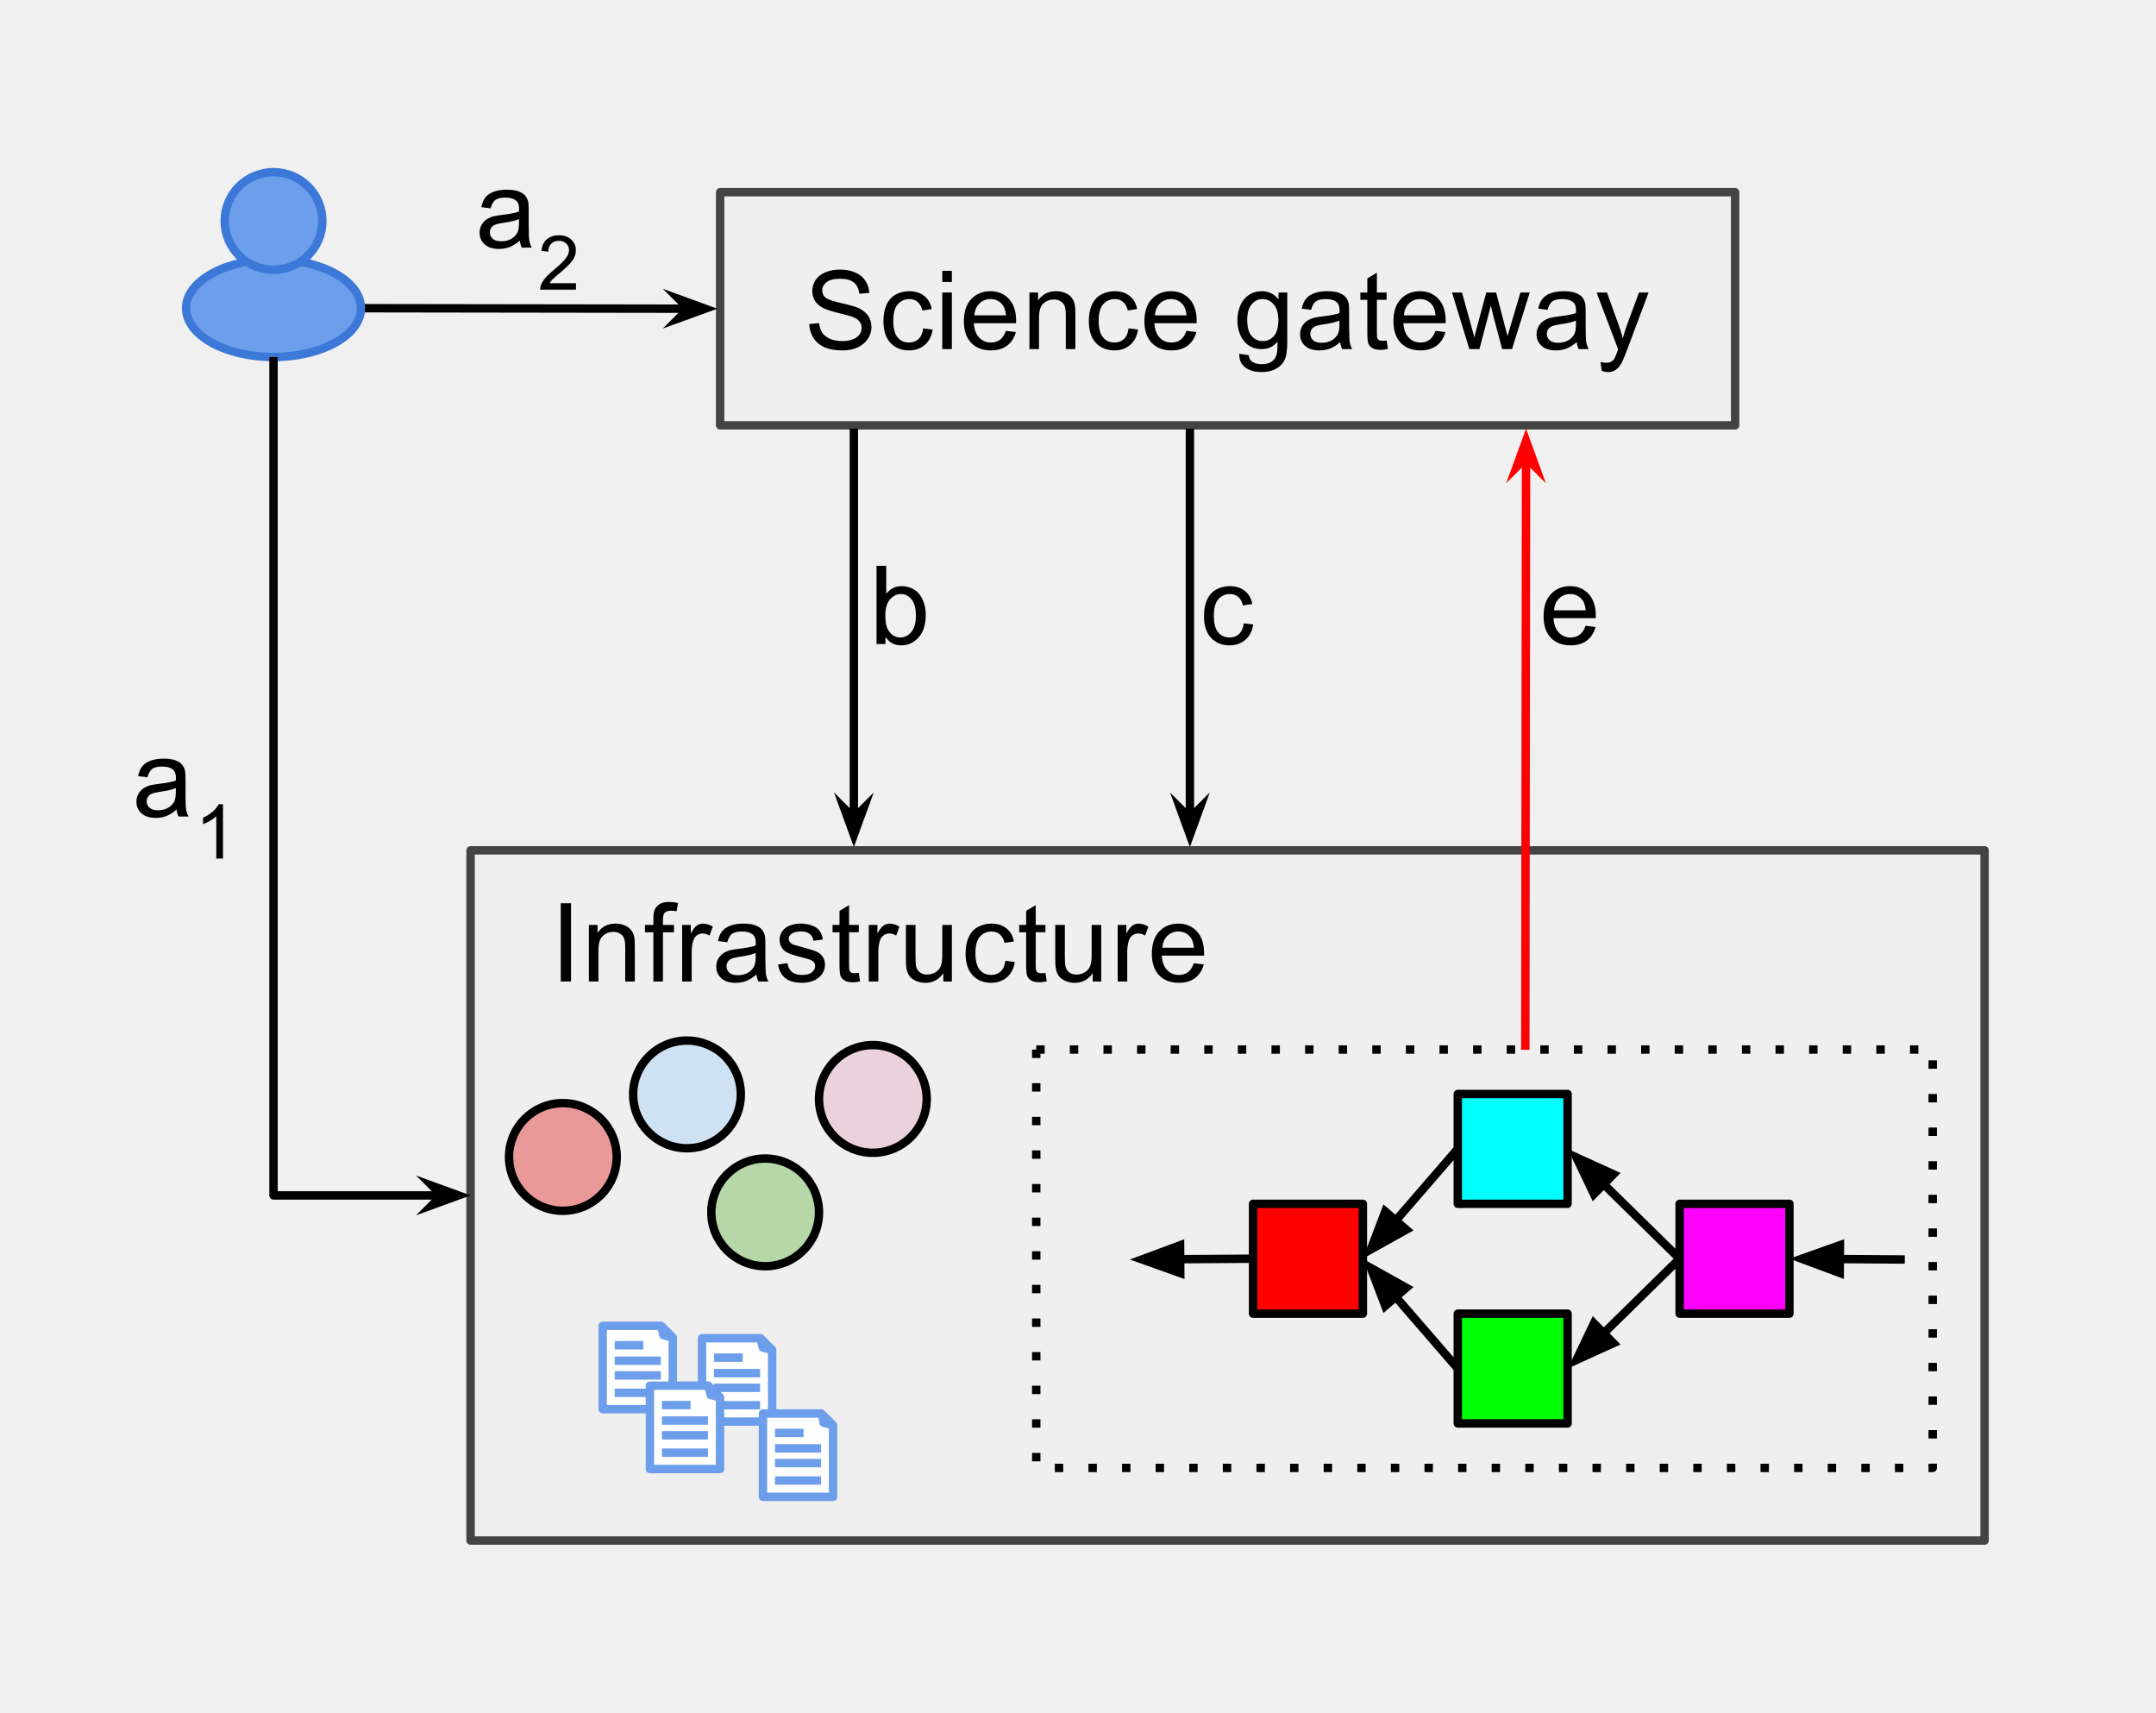
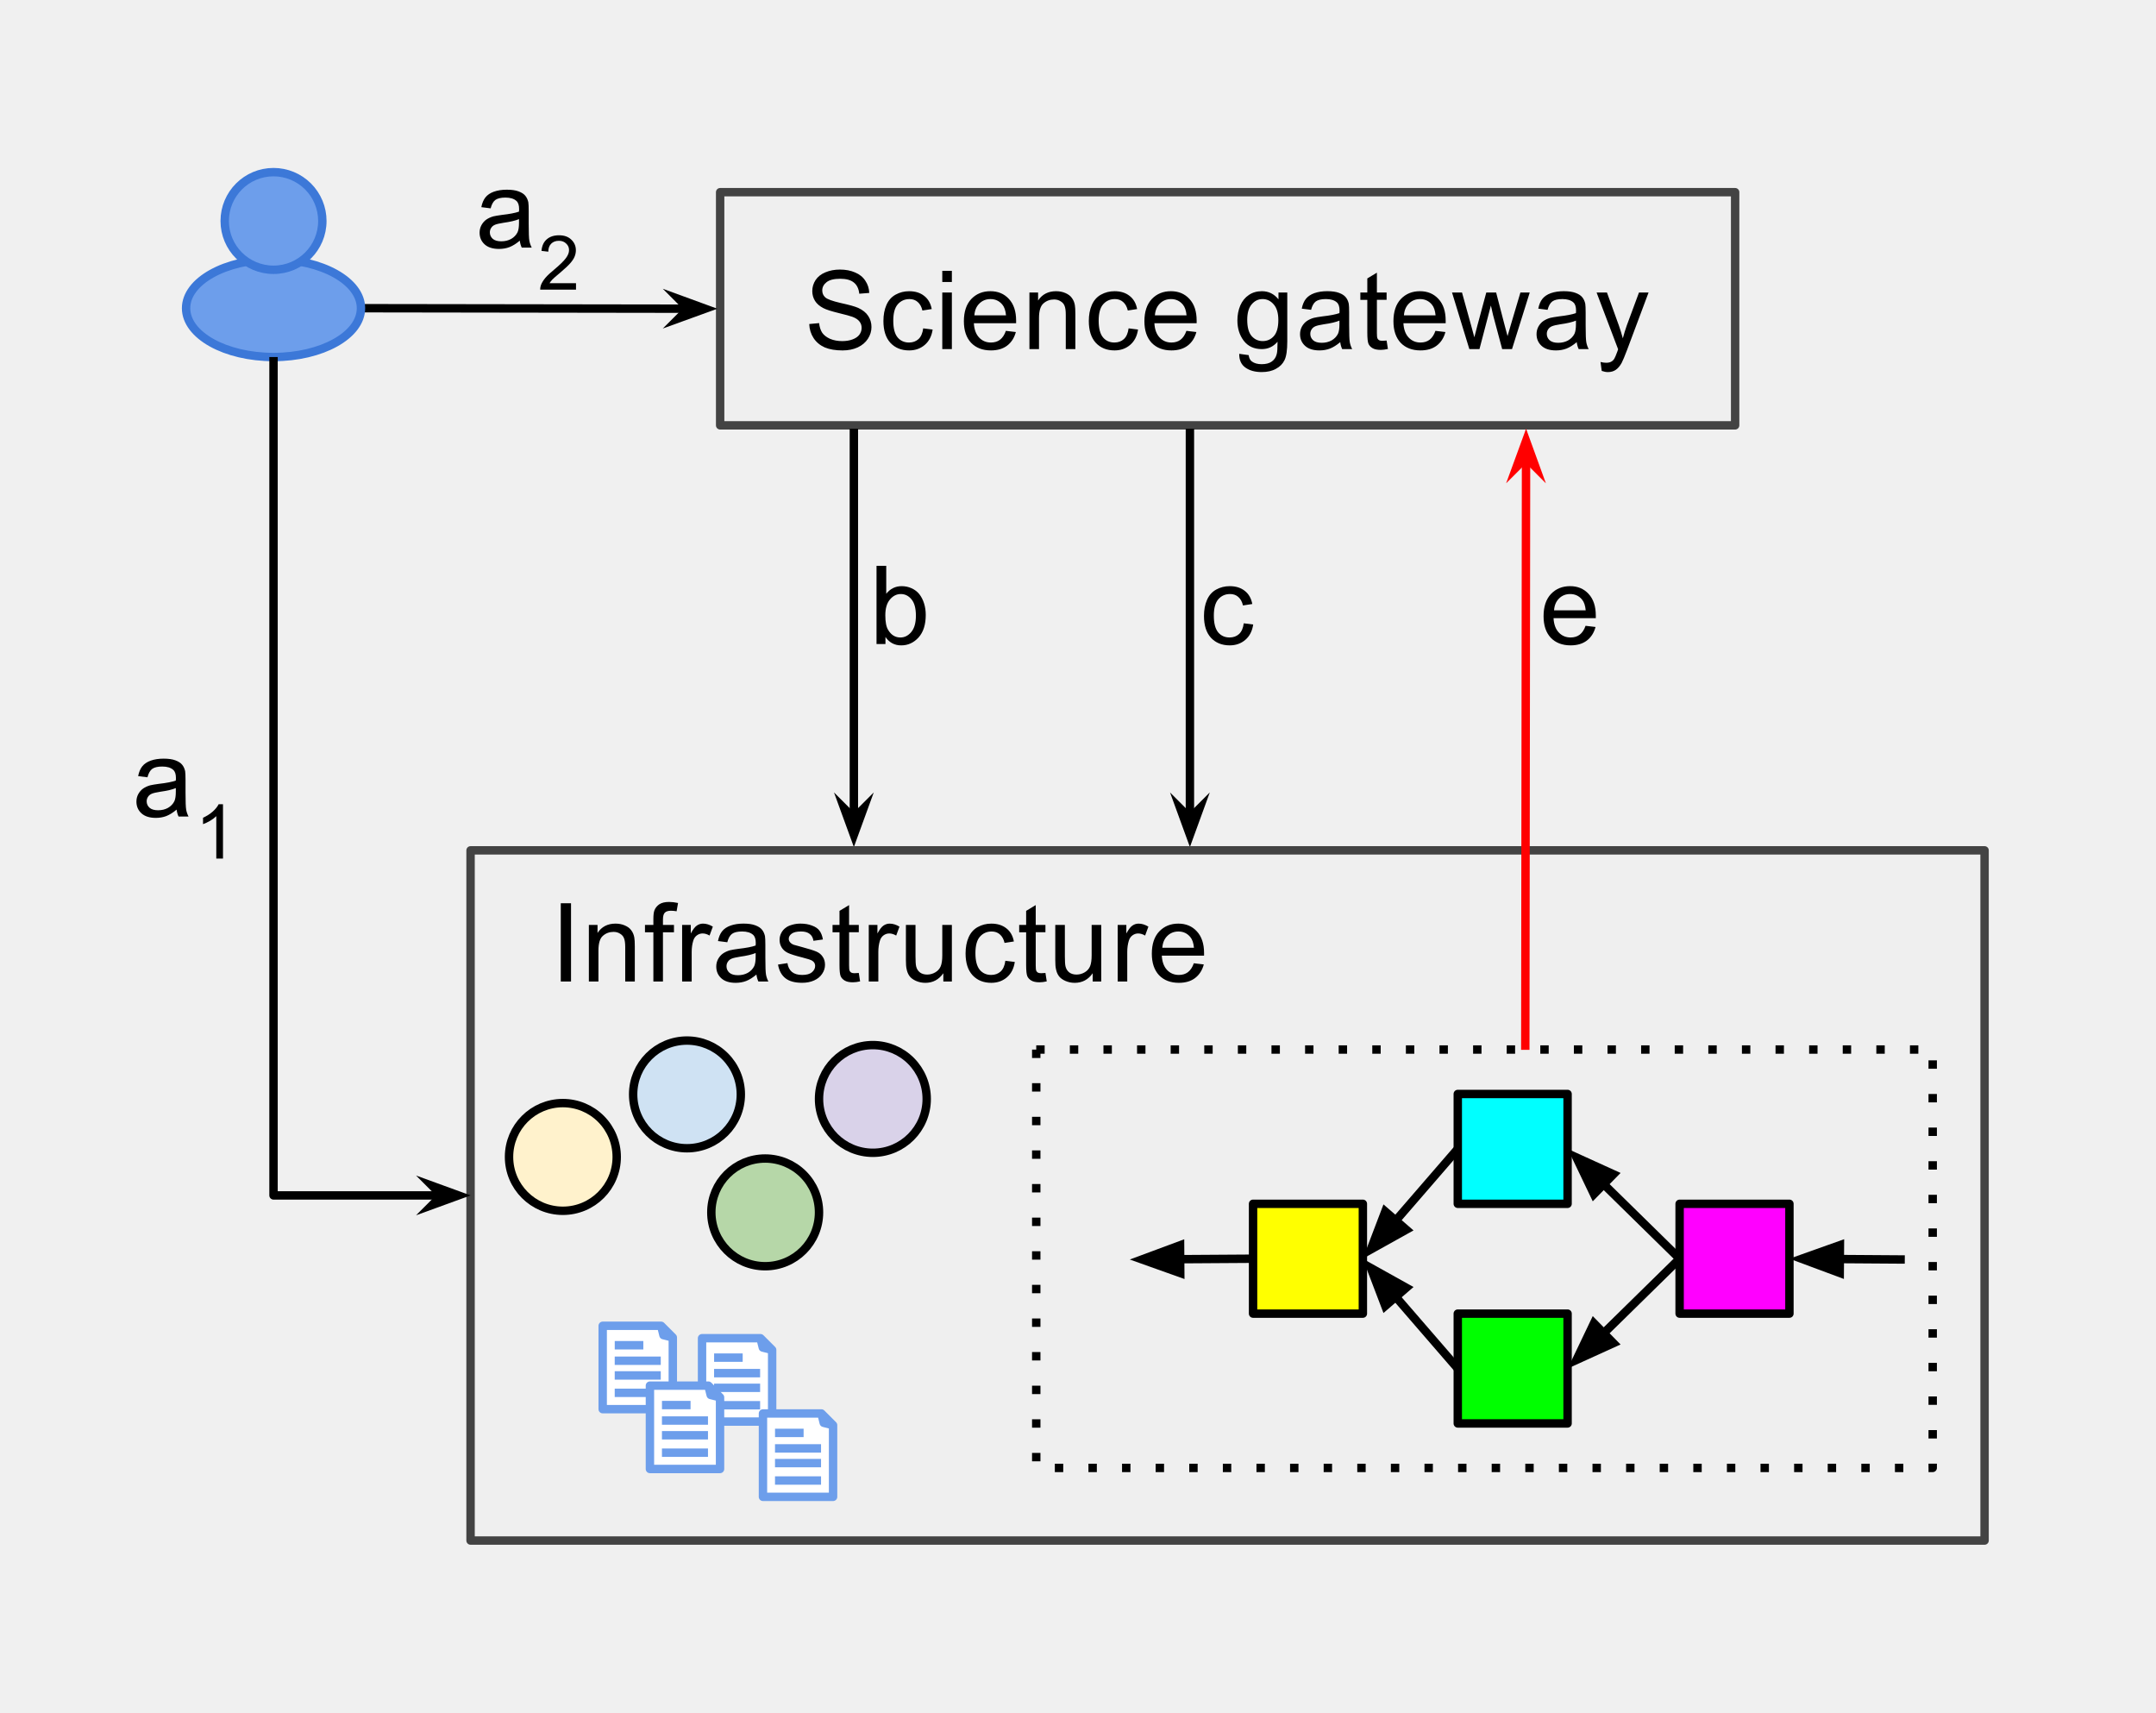
<svg xmlns="http://www.w3.org/2000/svg" version="1.1" viewBox="0.0 0.0 256.638 203.835" fill="none" stroke="none" stroke-linecap="square" stroke-miterlimit="10">
  <clipPath id="p.0">
    <path d="m0 0l256.638 0l0 203.835l-256.638 0l0 -203.835z" clip-rule="nonzero" />
  </clipPath>
  <g clip-path="url(#p.0)">
    <path fill="#000000" fill-opacity="0.0" d="m0 0l256.638 0l0 203.835l-256.638 0z" fill-rule="nonzero" />
    <path fill="#efefef" d="m85.722 22.874l120.819 0l0 27.748l-120.819 0z" fill-rule="nonzero" />
    <path stroke="#434343" stroke-width="1.0" stroke-linejoin="round" stroke-linecap="butt" d="m85.722 22.874l120.819 0l0 27.748l-120.819 0z" fill-rule="nonzero" />
    <path fill="#000000" d="m96.329 38.564l1.172 -0.109q0.078 0.703 0.375 1.156q0.312 0.438 0.938 0.719q0.641 0.266 1.438 0.266q0.703 0 1.234 -0.203q0.547 -0.203 0.812 -0.562q0.266 -0.375 0.266 -0.812q0 -0.438 -0.266 -0.766q-0.25 -0.328 -0.828 -0.547q-0.375 -0.141 -1.656 -0.453q-1.281 -0.312 -1.797 -0.578q-0.672 -0.344 -1.0 -0.859q-0.328 -0.531 -0.328 -1.172q0 -0.703 0.391 -1.312q0.406 -0.609 1.172 -0.922q0.781 -0.328 1.719 -0.328q1.031 0 1.812 0.344q0.797 0.328 1.219 0.984q0.438 0.641 0.469 1.453l-1.188 0.094q-0.094 -0.891 -0.641 -1.328q-0.547 -0.453 -1.625 -0.453q-1.109 0 -1.625 0.406q-0.516 0.406 -0.516 0.984q0 0.5 0.359 0.828q0.359 0.328 1.859 0.672q1.5 0.328 2.062 0.578q0.812 0.375 1.188 0.953q0.391 0.578 0.391 1.328q0 0.734 -0.422 1.391q-0.422 0.656 -1.219 1.031q-0.797 0.359 -1.797 0.359q-1.266 0 -2.125 -0.359q-0.844 -0.375 -1.328 -1.109q-0.484 -0.75 -0.516 -1.672zm13.562 0.516l1.125 0.141q-0.172 1.172 -0.938 1.828q-0.766 0.656 -1.859 0.656q-1.391 0 -2.234 -0.906q-0.828 -0.906 -0.828 -2.594q0 -1.094 0.359 -1.906q0.359 -0.828 1.094 -1.234q0.734 -0.406 1.609 -0.406q1.094 0 1.797 0.562q0.703 0.547 0.891 1.562l-1.109 0.172q-0.156 -0.672 -0.562 -1.016q-0.391 -0.344 -0.969 -0.344q-0.859 0 -1.406 0.625q-0.531 0.609 -0.531 1.953q0 1.359 0.516 1.984q0.516 0.609 1.359 0.609q0.672 0 1.125 -0.406q0.453 -0.422 0.562 -1.281zm2.273 -5.516l0 -1.328l1.141 0l0 1.328l-1.141 0zm0 7.984l0 -6.734l1.141 0l0 6.734l-1.141 0zm7.57 -2.172l1.188 0.141q-0.281 1.047 -1.047 1.625q-0.75 0.562 -1.922 0.562q-1.484 0 -2.359 -0.906q-0.859 -0.922 -0.859 -2.562q0 -1.703 0.875 -2.641q0.891 -0.938 2.281 -0.938q1.359 0 2.203 0.922q0.859 0.922 0.859 2.578q0 0.109 0 0.312l-5.031 0q0.062 1.109 0.625 1.703q0.562 0.594 1.406 0.594q0.641 0 1.078 -0.328q0.453 -0.344 0.703 -1.062zm-3.75 -1.844l3.766 0q-0.078 -0.859 -0.438 -1.281q-0.547 -0.656 -1.406 -0.656q-0.797 0 -1.328 0.531q-0.531 0.516 -0.594 1.406zm6.553 4.016l0 -6.734l1.031 0l0 0.953q0.734 -1.109 2.141 -1.109q0.609 0 1.109 0.219q0.516 0.219 0.766 0.578q0.266 0.344 0.359 0.844q0.062 0.312 0.062 1.109l0 4.141l-1.141 0l0 -4.094q0 -0.703 -0.141 -1.047q-0.125 -0.344 -0.469 -0.547q-0.328 -0.219 -0.781 -0.219q-0.734 0 -1.266 0.469q-0.531 0.453 -0.531 1.75l0 3.688l-1.141 0zm11.803 -2.469l1.125 0.141q-0.172 1.172 -0.938 1.828q-0.766 0.656 -1.859 0.656q-1.391 0 -2.234 -0.906q-0.828 -0.906 -0.828 -2.594q0 -1.094 0.359 -1.906q0.359 -0.828 1.094 -1.234q0.734 -0.406 1.609 -0.406q1.094 0 1.797 0.562q0.703 0.547 0.891 1.562l-1.109 0.172q-0.156 -0.672 -0.562 -1.016q-0.391 -0.344 -0.969 -0.344q-0.859 0 -1.406 0.625q-0.531 0.609 -0.531 1.953q0 1.359 0.516 1.984q0.516 0.609 1.359 0.609q0.672 0 1.125 -0.406q0.453 -0.422 0.562 -1.281zm6.883 0.297l1.188 0.141q-0.281 1.047 -1.047 1.625q-0.75 0.562 -1.922 0.562q-1.484 0 -2.359 -0.906q-0.859 -0.922 -0.859 -2.562q0 -1.703 0.875 -2.641q0.891 -0.938 2.281 -0.938q1.359 0 2.203 0.922q0.859 0.922 0.859 2.578q0 0.109 0 0.312l-5.031 0q0.062 1.109 0.625 1.703q0.562 0.594 1.406 0.594q0.641 0 1.078 -0.328q0.453 -0.344 0.703 -1.062zm-3.75 -1.844l3.766 0q-0.078 -0.859 -0.438 -1.281q-0.547 -0.656 -1.406 -0.656q-0.797 0 -1.328 0.531q-0.531 0.516 -0.594 1.406zm10.037 4.578l1.125 0.156q0.062 0.516 0.375 0.75q0.438 0.328 1.172 0.328q0.781 0 1.219 -0.328q0.438 -0.312 0.578 -0.891q0.094 -0.344 0.094 -1.453q-0.75 0.875 -1.875 0.875q-1.391 0 -2.156 -1.0q-0.75 -1.0 -0.75 -2.406q0 -0.969 0.344 -1.781q0.359 -0.812 1.016 -1.25q0.656 -0.453 1.562 -0.453q1.188 0 1.969 0.969l0 -0.812l1.047 0l0 5.812q0 1.578 -0.328 2.234q-0.312 0.656 -1.016 1.031q-0.688 0.391 -1.703 0.391q-1.203 0 -1.953 -0.547q-0.734 -0.531 -0.719 -1.625zm0.953 -4.047q0 1.312 0.516 1.922q0.531 0.609 1.328 0.609q0.797 0 1.328 -0.594q0.531 -0.609 0.531 -1.906q0 -1.234 -0.547 -1.859q-0.547 -0.641 -1.328 -0.641q-0.766 0 -1.297 0.625q-0.531 0.625 -0.531 1.844zm11.069 2.656q-0.625 0.531 -1.219 0.766q-0.578 0.219 -1.25 0.219q-1.125 0 -1.719 -0.547q-0.594 -0.547 -0.594 -1.391q0 -0.484 0.219 -0.891q0.234 -0.422 0.594 -0.672q0.375 -0.25 0.828 -0.375q0.328 -0.078 1.016 -0.172q1.375 -0.156 2.031 -0.391q0.016 -0.234 0.016 -0.297q0 -0.703 -0.328 -0.984q-0.438 -0.391 -1.297 -0.391q-0.812 0 -1.203 0.281q-0.375 0.281 -0.562 1.0l-1.109 -0.141q0.141 -0.719 0.484 -1.156q0.359 -0.453 1.016 -0.688q0.672 -0.234 1.531 -0.234q0.875 0 1.406 0.203q0.547 0.203 0.797 0.516q0.25 0.297 0.359 0.766q0.047 0.297 0.047 1.062l0 1.516q0 1.594 0.078 2.016q0.078 0.422 0.281 0.812l-1.188 0q-0.172 -0.359 -0.234 -0.828zm-0.094 -2.562q-0.625 0.266 -1.859 0.438q-0.703 0.109 -1.0 0.234q-0.297 0.125 -0.453 0.375q-0.156 0.234 -0.156 0.531q0 0.453 0.344 0.766q0.344 0.297 1.016 0.297q0.656 0 1.172 -0.281q0.516 -0.297 0.766 -0.797q0.172 -0.375 0.172 -1.141l0 -0.422zm5.616 2.375l0.156 1.0q-0.484 0.109 -0.859 0.109q-0.625 0 -0.969 -0.203q-0.344 -0.203 -0.484 -0.516q-0.141 -0.328 -0.141 -1.344l0 -3.891l-0.828 0l0 -0.875l0.828 0l0 -1.672l1.141 -0.688l0 2.359l1.156 0l0 0.875l-1.156 0l0 3.953q0 0.484 0.062 0.625q0.062 0.141 0.188 0.219q0.141 0.078 0.391 0.078q0.203 0 0.516 -0.031zm5.812 -1.156l1.188 0.141q-0.281 1.047 -1.047 1.625q-0.75 0.562 -1.922 0.562q-1.484 0 -2.359 -0.906q-0.859 -0.922 -0.859 -2.562q0 -1.703 0.875 -2.641q0.891 -0.938 2.281 -0.938q1.359 0 2.203 0.922q0.859 0.922 0.859 2.578q0 0.109 0 0.312l-5.031 0q0.062 1.109 0.625 1.703q0.562 0.594 1.406 0.594q0.641 0 1.078 -0.328q0.453 -0.344 0.703 -1.062zm-3.75 -1.844l3.766 0q-0.078 -0.859 -0.438 -1.281q-0.547 -0.656 -1.406 -0.656q-0.797 0 -1.328 0.531q-0.531 0.516 -0.594 1.406zm7.787 4.016l-2.062 -6.734l1.188 0l1.078 3.891l0.391 1.438q0.031 -0.109 0.359 -1.391l1.062 -3.938l1.172 0l1.016 3.906l0.344 1.281l0.375 -1.297l1.156 -3.891l1.109 0l-2.109 6.734l-1.172 0l-1.078 -4.031l-0.266 -1.156l-1.359 5.188l-1.203 0zm12.781 -0.828q-0.625 0.531 -1.219 0.766q-0.578 0.219 -1.25 0.219q-1.125 0 -1.719 -0.547q-0.594 -0.547 -0.594 -1.391q0 -0.484 0.219 -0.891q0.234 -0.422 0.594 -0.672q0.375 -0.25 0.828 -0.375q0.328 -0.078 1.016 -0.172q1.375 -0.156 2.031 -0.391q0.016 -0.234 0.016 -0.297q0 -0.703 -0.328 -0.984q-0.438 -0.391 -1.297 -0.391q-0.812 0 -1.203 0.281q-0.375 0.281 -0.562 1.0l-1.109 -0.141q0.141 -0.719 0.484 -1.156q0.359 -0.453 1.016 -0.688q0.672 -0.234 1.531 -0.234q0.875 0 1.406 0.203q0.547 0.203 0.797 0.516q0.25 0.297 0.359 0.766q0.047 0.297 0.047 1.062l0 1.516q0 1.594 0.078 2.016q0.078 0.422 0.281 0.812l-1.188 0q-0.172 -0.359 -0.234 -0.828zm-0.094 -2.562q-0.625 0.266 -1.859 0.438q-0.703 0.109 -1.0 0.234q-0.297 0.125 -0.453 0.375q-0.156 0.234 -0.156 0.531q0 0.453 0.344 0.766q0.344 0.297 1.016 0.297q0.656 0 1.172 -0.281q0.516 -0.297 0.766 -0.797q0.172 -0.375 0.172 -1.141l0 -0.422zm3.069 5.984l-0.141 -1.062q0.375 0.094 0.656 0.094q0.391 0 0.609 -0.125q0.234 -0.125 0.375 -0.359q0.109 -0.172 0.359 -0.844q0.031 -0.094 0.094 -0.281l-2.562 -6.75l1.234 0l1.406 3.891q0.266 0.75 0.484 1.562q0.203 -0.781 0.469 -1.531l1.453 -3.922l1.141 0l-2.562 6.844q-0.422 1.109 -0.641 1.531q-0.312 0.562 -0.703 0.828q-0.391 0.266 -0.938 0.266q-0.328 0 -0.734 -0.141z" fill-rule="nonzero" />
    <path fill="#000000" fill-opacity="0.0" d="m176.564 57.978l20.819 0l0 27.748l-20.819 0z" fill-rule="nonzero" />
    <path fill="#000000" d="m188.736 74.48l1.188 0.141q-0.281 1.047 -1.047 1.625q-0.75 0.562 -1.922 0.562q-1.484 0 -2.359 -0.906q-0.859 -0.922 -0.859 -2.562q0 -1.703 0.875 -2.641q0.891 -0.938 2.281 -0.938q1.359 0 2.203 0.922q0.859 0.922 0.859 2.578q0 0.109 0 0.312l-5.031 0q0.062 1.109 0.625 1.703q0.562 0.594 1.406 0.594q0.641 0 1.078 -0.328q0.453 -0.344 0.703 -1.062zm-3.75 -1.844l3.766 0q-0.078 -0.859 -0.438 -1.281q-0.547 -0.656 -1.406 -0.656q-0.797 0 -1.328 0.531q-0.531 0.516 -0.594 1.406z" fill-rule="nonzero" />
    <path fill="#000000" fill-opacity="0.0" d="m101.64 100.812l0 -49.795" fill-rule="nonzero" />
    <path stroke="#000000" stroke-width="1.0" stroke-linejoin="round" stroke-linecap="butt" d="m101.64 97.385l0 -46.368" fill-rule="evenodd" />
    <path fill="#000000" stroke="#000000" stroke-width="1.0" stroke-linecap="butt" d="m101.64 97.385l-1.125 -1.125l1.125 3.09l1.125 -3.09z" fill-rule="evenodd" />
    <path fill="#000000" fill-opacity="0.0" d="m96.79 57.978l20.819 0l0 27.748l-20.819 0z" fill-rule="nonzero" />
    <path fill="#000000" d="m105.399 76.652l-1.062 0l0 -9.312l1.156 0l0 3.328q0.719 -0.906 1.844 -0.906q0.625 0 1.172 0.25q0.562 0.25 0.922 0.703q0.359 0.453 0.562 1.094q0.203 0.641 0.203 1.375q0 1.734 -0.859 2.688q-0.859 0.938 -2.062 0.938q-1.188 0 -1.875 -1.0l0 0.844zm-0.016 -3.422q0 1.219 0.344 1.75q0.531 0.891 1.453 0.891q0.75 0 1.297 -0.656q0.547 -0.656 0.547 -1.938q0 -1.328 -0.531 -1.953q-0.516 -0.625 -1.266 -0.625q-0.75 0 -1.297 0.656q-0.547 0.641 -0.547 1.875z" fill-rule="nonzero" />
    <path fill="#000000" fill-opacity="0.0" d="m141.64 100.812l0 -49.795" fill-rule="nonzero" />
    <path stroke="#000000" stroke-width="1.0" stroke-linejoin="round" stroke-linecap="butt" d="m141.64 97.385l0 -46.368" fill-rule="evenodd" />
    <path fill="#000000" stroke="#000000" stroke-width="1.0" stroke-linecap="butt" d="m141.64 97.385l-1.125 -1.125l1.125 3.09l1.125 -3.09z" fill-rule="evenodd" />
    <path fill="#000000" fill-opacity="0.0" d="m135.722 57.978l20.819 0l0 27.748l-20.819 0z" fill-rule="nonzero" />
    <path fill="#000000" d="m148.049 74.183l1.125 0.141q-0.172 1.172 -0.938 1.828q-0.766 0.656 -1.859 0.656q-1.391 0 -2.234 -0.906q-0.828 -0.906 -0.828 -2.594q0 -1.094 0.359 -1.906q0.359 -0.828 1.094 -1.234q0.734 -0.406 1.609 -0.406q1.094 0 1.797 0.562q0.703 0.547 0.891 1.562l-1.109 0.172q-0.156 -0.672 -0.562 -1.016q-0.391 -0.344 -0.969 -0.344q-0.859 0 -1.406 0.625q-0.531 0.609 -0.531 1.953q0 1.359 0.516 1.984q0.516 0.609 1.359 0.609q0.672 0 1.125 -0.406q0.453 -0.422 0.562 -1.281z" fill-rule="nonzero" />
    <path fill="#efefef" d="m56.013 101.206l180.22 0l0 82.142l-180.22 0z" fill-rule="nonzero" />
    <path stroke="#434343" stroke-width="1.0" stroke-linejoin="round" stroke-linecap="butt" d="m56.013 101.206l180.22 0l0 82.142l-180.22 0z" fill-rule="nonzero" />
-     <path fill="#ff0000" d="m149.157 143.27l13.071 0l0 13.071l-13.071 0z" fill-rule="nonzero" />
+     <path fill="#ffff00" d="m149.157 143.27l13.071 0l0 13.071l-13.071 0z" fill-rule="nonzero" />
    <path stroke="#000000" stroke-width="1.0" stroke-linejoin="round" stroke-linecap="butt" d="m149.157 143.27l13.071 0l0 13.071l-13.071 0z" fill-rule="nonzero" />
    <path fill="#00ff00" d="m173.525 156.341l13.071 0l0 13.071l-13.071 0z" fill-rule="nonzero" />
    <path stroke="#000000" stroke-width="1.0" stroke-linejoin="round" stroke-linecap="butt" d="m173.525 156.341l13.071 0l0 13.071l-13.071 0z" fill-rule="nonzero" />
    <path fill="#00ffff" d="m173.525 130.199l13.071 0l0 13.071l-13.071 0z" fill-rule="nonzero" />
    <path stroke="#000000" stroke-width="1.0" stroke-linejoin="round" stroke-linecap="butt" d="m173.525 130.199l13.071 0l0 13.071l-13.071 0z" fill-rule="nonzero" />
    <path fill="#ff00ff" d="m199.932 143.27l13.071 0l0 13.071l-13.071 0z" fill-rule="nonzero" />
    <path stroke="#000000" stroke-width="1.0" stroke-linejoin="round" stroke-linecap="butt" d="m199.932 143.27l13.071 0l0 13.071l-13.071 0z" fill-rule="nonzero" />
    <path fill="#000000" fill-opacity="0.0" d="m199.932 149.806l-13.323 -13.071" fill-rule="nonzero" />
    <path stroke="#000000" stroke-width="1.0" stroke-linejoin="round" stroke-linecap="butt" d="m199.932 149.806l-9.04 -8.869" fill-rule="evenodd" />
    <path fill="#000000" stroke="#000000" stroke-width="1.0" stroke-linecap="butt" d="m192.049 139.758l-4.396 -1.999l2.083 4.357z" fill-rule="evenodd" />
    <path fill="#000000" fill-opacity="0.0" d="m199.932 149.806l-13.323 13.071" fill-rule="nonzero" />
    <path stroke="#000000" stroke-width="1.0" stroke-linejoin="round" stroke-linecap="butt" d="m199.932 149.806l-9.04 8.869" fill-rule="evenodd" />
    <path fill="#000000" stroke="#000000" stroke-width="1.0" stroke-linecap="butt" d="m189.735 157.496l-2.083 4.357l4.396 -1.999z" fill-rule="evenodd" />
    <path fill="#000000" fill-opacity="0.0" d="m173.525 162.877l-11.307 -13.071" fill-rule="nonzero" />
    <path stroke="#000000" stroke-width="1.0" stroke-linejoin="round" stroke-linecap="butt" d="m173.525 162.877l-7.382 -8.533" fill-rule="evenodd" />
    <path fill="#000000" stroke="#000000" stroke-width="1.0" stroke-linecap="butt" d="m167.392 153.263l-4.218 -2.352l1.72 4.513z" fill-rule="evenodd" />
    <path fill="#000000" fill-opacity="0.0" d="m173.525 136.735l-11.307 13.071" fill-rule="nonzero" />
    <path stroke="#000000" stroke-width="1.0" stroke-linejoin="round" stroke-linecap="butt" d="m173.525 136.735l-7.382 8.533" fill-rule="evenodd" />
    <path fill="#000000" stroke="#000000" stroke-width="1.0" stroke-linecap="butt" d="m164.894 144.187l-1.72 4.513l4.218 -2.351z" fill-rule="evenodd" />
    <path fill="#000000" fill-opacity="0.0" d="m149.157 149.806l-14.677 0.094" fill-rule="nonzero" />
    <path stroke="#000000" stroke-width="1.0" stroke-linejoin="round" stroke-linecap="butt" d="m149.157 149.806l-8.677 0.056" fill-rule="evenodd" />
    <path fill="#000000" stroke="#000000" stroke-width="1.0" stroke-linecap="butt" d="m140.47 148.21l-4.527 1.681l4.549 1.622z" fill-rule="evenodd" />
    <path fill="#000000" fill-opacity="0.0" d="m226.735 149.9l-13.732 -0.094" fill-rule="nonzero" />
    <path stroke="#000000" stroke-width="1.0" stroke-linejoin="round" stroke-linecap="butt" d="m226.735 149.9l-7.732 -0.053" fill-rule="evenodd" />
    <path fill="#000000" stroke="#000000" stroke-width="1.0" stroke-linecap="butt" d="m219.014 148.195l-4.549 1.62l4.527 1.683z" fill-rule="evenodd" />
-     <path fill="#000000" fill-opacity="0.0" d="m123.349 124.908l106.709 0l0 49.795l-106.709 0z" fill-rule="nonzero" />
-     <path stroke="#000000" stroke-width="1.0" stroke-linejoin="round" stroke-linecap="butt" stroke-dasharray="1.0,3.0" d="m123.349 124.908l106.709 0l0 49.795l-106.709 0z" fill-rule="nonzero" />
-     <path fill="#ea9999" d="m60.592 137.693l0 0c0 -3.54 2.87 -6.409 6.409 -6.409l0 0c1.7 0 3.33 0.675 4.532 1.877c1.202 1.202 1.877 2.832 1.877 4.532l0 0c0 3.54 -2.87 6.409 -6.409 6.409l0 0c-3.54 0 -6.409 -2.87 -6.409 -6.409z" fill-rule="nonzero" />
+     <path fill="#fff2cc" d="m60.592 137.693l0 0c0 -3.54 2.87 -6.409 6.409 -6.409l0 0c1.7 0 3.33 0.675 4.532 1.877c1.202 1.202 1.877 2.832 1.877 4.532l0 0c0 3.54 -2.87 6.409 -6.409 6.409l0 0c-3.54 0 -6.409 -2.87 -6.409 -6.409z" fill-rule="nonzero" />
    <path stroke="#000000" stroke-width="1.0" stroke-linejoin="round" stroke-linecap="butt" d="m60.592 137.693l0 0c0 -3.54 2.87 -6.409 6.409 -6.409l0 0c1.7 0 3.33 0.675 4.532 1.877c1.202 1.202 1.877 2.832 1.877 4.532l0 0c0 3.54 -2.87 6.409 -6.409 6.409l0 0c-3.54 0 -6.409 -2.87 -6.409 -6.409z" fill-rule="nonzero" />
    <path fill="#b6d7a8" d="m84.673 144.291l0 0c0 -3.54 2.87 -6.409 6.409 -6.409l0 0c1.7 0 3.33 0.675 4.532 1.877c1.202 1.202 1.877 2.832 1.877 4.532l0 0c0 3.54 -2.87 6.409 -6.409 6.409l0 0c-3.54 0 -6.409 -2.87 -6.409 -6.409z" fill-rule="nonzero" />
    <path stroke="#000000" stroke-width="1.0" stroke-linejoin="round" stroke-linecap="butt" d="m84.673 144.291l0 0c0 -3.54 2.87 -6.409 6.409 -6.409l0 0c1.7 0 3.33 0.675 4.532 1.877c1.202 1.202 1.877 2.832 1.877 4.532l0 0c0 3.54 -2.87 6.409 -6.409 6.409l0 0c-3.54 0 -6.409 -2.87 -6.409 -6.409z" fill-rule="nonzero" />
    <path fill="#cfe2f3" d="m75.366 130.251l0 0c0 -3.54 2.87 -6.409 6.409 -6.409l0 0c1.7 0 3.33 0.675 4.532 1.877c1.202 1.202 1.877 2.832 1.877 4.532l0 0c0 3.54 -2.87 6.409 -6.409 6.409l0 0c-3.54 0 -6.409 -2.87 -6.409 -6.409z" fill-rule="nonzero" />
    <path stroke="#000000" stroke-width="1.0" stroke-linejoin="round" stroke-linecap="butt" d="m75.366 130.251l0 0c0 -3.54 2.87 -6.409 6.409 -6.409l0 0c1.7 0 3.33 0.675 4.532 1.877c1.202 1.202 1.877 2.832 1.877 4.532l0 0c0 3.54 -2.87 6.409 -6.409 6.409l0 0c-3.54 0 -6.409 -2.87 -6.409 -6.409z" fill-rule="nonzero" />
-     <path fill="#ead1dc" d="m97.492 130.79l0 0c0 -3.54 2.87 -6.409 6.409 -6.409l0 0c1.7 0 3.33 0.675 4.532 1.877c1.202 1.202 1.877 2.832 1.877 4.532l0 0c0 3.54 -2.87 6.409 -6.409 6.409l0 0c-3.54 0 -6.409 -2.87 -6.409 -6.409z" fill-rule="nonzero" />
+     <path fill="#d9d2e9" d="m97.492 130.79l0 0c0 -3.54 2.87 -6.409 6.409 -6.409l0 0c1.7 0 3.33 0.675 4.532 1.877c1.202 1.202 1.877 2.832 1.877 4.532l0 0c0 3.54 -2.87 6.409 -6.409 6.409l0 0c-3.54 0 -6.409 -2.87 -6.409 -6.409z" fill-rule="nonzero" />
    <path stroke="#000000" stroke-width="1.0" stroke-linejoin="round" stroke-linecap="butt" d="m97.492 130.79l0 0c0 -3.54 2.87 -6.409 6.409 -6.409l0 0c1.7 0 3.33 0.675 4.532 1.877c1.202 1.202 1.877 2.832 1.877 4.532l0 0c0 3.54 -2.87 6.409 -6.409 6.409l0 0c-3.54 0 -6.409 -2.87 -6.409 -6.409z" fill-rule="nonzero" />
    <path fill="#000000" fill-opacity="0.0" d="m42.969 36.681l42.425 0.063" fill-rule="nonzero" />
    <path stroke="#000000" stroke-width="1.0" stroke-linejoin="round" stroke-linecap="butt" d="m42.969 36.681l38.998 0.058" fill-rule="evenodd" />
    <path fill="#000000" stroke="#000000" stroke-width="1.0" stroke-linecap="butt" d="m81.967 36.739l-1.126 1.123l3.091 -1.12l-3.088 -1.129z" fill-rule="evenodd" />
    <path fill="#000000" fill-opacity="0.0" d="m45.504 16.228l34.583 0l0 16.882l-34.583 0z" fill-rule="nonzero" />
    <path fill="#000000" d="m61.871 28.641q-0.625 0.531 -1.219 0.766q-0.578 0.219 -1.25 0.219q-1.125 0 -1.719 -0.547q-0.594 -0.547 -0.594 -1.391q0 -0.484 0.219 -0.891q0.234 -0.422 0.594 -0.672q0.375 -0.25 0.828 -0.375q0.328 -0.078 1.016 -0.172q1.375 -0.156 2.031 -0.391q0.016 -0.234 0.016 -0.297q0 -0.703 -0.328 -0.984q-0.438 -0.391 -1.297 -0.391q-0.812 0 -1.203 0.281q-0.375 0.281 -0.562 1.0l-1.109 -0.141q0.141 -0.719 0.484 -1.156q0.359 -0.453 1.016 -0.688q0.672 -0.234 1.531 -0.234q0.875 0 1.406 0.203q0.547 0.203 0.797 0.516q0.25 0.297 0.359 0.766q0.047 0.297 0.047 1.062l0 1.516q0 1.594 0.078 2.016q0.078 0.422 0.281 0.812l-1.188 0q-0.172 -0.359 -0.234 -0.828zm-0.094 -2.562q-0.625 0.266 -1.859 0.438q-0.703 0.109 -1.0 0.234q-0.297 0.125 -0.453 0.375q-0.156 0.234 -0.156 0.531q0 0.453 0.344 0.766q0.344 0.297 1.016 0.297q0.656 0 1.172 -0.281q0.516 -0.297 0.766 -0.797q0.172 -0.375 0.172 -1.141l0 -0.422z" fill-rule="nonzero" />
    <path fill="#000000" d="m68.565 33.704l0 0.766l-4.266 0q0 -0.281 0.094 -0.547q0.172 -0.438 0.531 -0.859q0.359 -0.422 1.031 -0.969q1.047 -0.875 1.406 -1.375q0.375 -0.5 0.375 -0.953q0 -0.469 -0.344 -0.781q-0.328 -0.328 -0.859 -0.328q-0.578 0 -0.922 0.344q-0.344 0.344 -0.344 0.953l-0.812 -0.094q0.078 -0.906 0.625 -1.375q0.547 -0.484 1.469 -0.484q0.922 0 1.453 0.516q0.547 0.516 0.547 1.266q0 0.391 -0.156 0.766q-0.156 0.375 -0.531 0.797q-0.359 0.406 -1.203 1.125q-0.719 0.594 -0.922 0.812q-0.203 0.219 -0.328 0.422l3.156 0z" fill-rule="nonzero" />
    <path fill="#6d9eeb" d="m22.15 36.681l0 0c0 -3.209 4.66 -5.811 10.409 -5.811l0 0c5.749 0 10.409 2.602 10.409 5.811l0 0c0 3.209 -4.66 5.811 -10.409 5.811l0 0c-5.749 0 -10.409 -2.602 -10.409 -5.811z" fill-rule="nonzero" />
    <path stroke="#3c78d8" stroke-width="1.0" stroke-linejoin="round" stroke-linecap="butt" d="m22.15 36.681l0 0c0 -3.209 4.66 -5.811 10.409 -5.811l0 0c5.749 0 10.409 2.602 10.409 5.811l0 0c0 3.209 -4.66 5.811 -10.409 5.811l0 0c-5.749 0 -10.409 -2.602 -10.409 -5.811z" fill-rule="nonzero" />
    <path fill="#6d9eeb" d="m26.748 26.298l0 0c0 -3.209 2.602 -5.811 5.811 -5.811l0 0c1.541 0 3.019 0.612 4.109 1.702c1.09 1.09 1.702 2.568 1.702 4.109l0 0c0 3.209 -2.602 5.811 -5.811 5.811l0 0c-3.209 0 -5.811 -2.602 -5.811 -5.811z" fill-rule="nonzero" />
    <path stroke="#3c78d8" stroke-width="1.0" stroke-linejoin="round" stroke-linecap="butt" d="m26.748 26.298l0 0c0 -3.209 2.602 -5.811 5.811 -5.811l0 0c1.541 0 3.019 0.612 4.109 1.702c1.09 1.09 1.702 2.568 1.702 4.109l0 0c0 3.209 -2.602 5.811 -5.811 5.811l0 0c-3.209 0 -5.811 -2.602 -5.811 -5.811z" fill-rule="nonzero" />
    <path fill="#ffffff" d="m71.74 167.711l8.346 0l0 -8.53l-1.391 -1.391l-6.955 0z" fill-rule="nonzero" />
    <path fill="#cbcbcb" d="m78.696 157.79l0.278 1.113l1.113 0.278z" fill-rule="nonzero" />
    <path fill="#000000" fill-opacity="0.0" d="m78.696 157.79l0.278 1.113l1.113 0.278l-1.391 -1.391l-6.955 0l0 9.921l8.346 0l0 -8.53" fill-rule="nonzero" />
    <path stroke="#6d9eeb" stroke-width="1.0" stroke-linejoin="round" stroke-linecap="butt" d="m78.696 157.79l0.278 1.113l1.113 0.278l-1.391 -1.391l-6.955 0l0 9.921l8.346 0l0 -8.53" fill-rule="nonzero" />
    <path fill="#000000" fill-opacity="0.0" d="m73.176 160.104l3.402 0" fill-rule="nonzero" />
    <path stroke="#6d9eeb" stroke-width="1.0" stroke-linejoin="round" stroke-linecap="butt" d="m73.176 160.104l3.402 0" fill-rule="nonzero" />
    <path fill="#000000" fill-opacity="0.0" d="m73.173 163.697l5.48 0" fill-rule="nonzero" />
    <path stroke="#6d9eeb" stroke-width="1.0" stroke-linejoin="round" stroke-linecap="butt" d="m73.173 163.697l5.48 0" fill-rule="nonzero" />
    <path fill="#000000" fill-opacity="0.0" d="m73.173 165.77l5.48 0" fill-rule="nonzero" />
    <path stroke="#6d9eeb" stroke-width="1.0" stroke-linejoin="round" stroke-linecap="butt" d="m73.173 165.77l5.48 0" fill-rule="nonzero" />
    <path fill="#000000" fill-opacity="0.0" d="m73.173 161.946l5.48 0" fill-rule="nonzero" />
    <path stroke="#6d9eeb" stroke-width="1.0" stroke-linejoin="round" stroke-linecap="butt" d="m73.173 161.946l5.48 0" fill-rule="nonzero" />
    <path fill="#ffffff" d="m83.567 169.189l8.346 0l0 -8.53l-1.391 -1.391l-6.955 0z" fill-rule="nonzero" />
    <path fill="#cbcbcb" d="m90.522 159.268l0.278 1.113l1.113 0.278z" fill-rule="nonzero" />
    <path fill="#000000" fill-opacity="0.0" d="m90.522 159.268l0.278 1.113l1.113 0.278l-1.391 -1.391l-6.955 0l0 9.921l8.346 0l0 -8.53" fill-rule="nonzero" />
    <path stroke="#6d9eeb" stroke-width="1.0" stroke-linejoin="round" stroke-linecap="butt" d="m90.522 159.268l0.278 1.113l1.113 0.278l-1.391 -1.391l-6.955 0l0 9.921l8.346 0l0 -8.53" fill-rule="nonzero" />
    <path fill="#000000" fill-opacity="0.0" d="m85.003 161.581l3.402 0" fill-rule="nonzero" />
    <path stroke="#6d9eeb" stroke-width="1.0" stroke-linejoin="round" stroke-linecap="butt" d="m85.003 161.581l3.402 0" fill-rule="nonzero" />
    <path fill="#000000" fill-opacity="0.0" d="m85.0 165.175l5.48 0" fill-rule="nonzero" />
    <path stroke="#6d9eeb" stroke-width="1.0" stroke-linejoin="round" stroke-linecap="butt" d="m85.0 165.175l5.48 0" fill-rule="nonzero" />
    <path fill="#000000" fill-opacity="0.0" d="m85.0 167.248l5.48 0" fill-rule="nonzero" />
    <path stroke="#6d9eeb" stroke-width="1.0" stroke-linejoin="round" stroke-linecap="butt" d="m85.0 167.248l5.48 0" fill-rule="nonzero" />
    <path fill="#000000" fill-opacity="0.0" d="m85.0 163.424l5.48 0" fill-rule="nonzero" />
    <path stroke="#6d9eeb" stroke-width="1.0" stroke-linejoin="round" stroke-linecap="butt" d="m85.0 163.424l5.48 0" fill-rule="nonzero" />
    <path fill="#ffffff" d="m77.362 174.832l8.346 0l0 -8.53l-1.391 -1.391l-6.955 0z" fill-rule="nonzero" />
    <path fill="#cbcbcb" d="m84.318 164.911l0.278 1.113l1.113 0.278z" fill-rule="nonzero" />
    <path fill="#000000" fill-opacity="0.0" d="m84.318 164.911l0.278 1.113l1.113 0.278l-1.391 -1.391l-6.955 0l0 9.921l8.346 0l0 -8.53" fill-rule="nonzero" />
    <path stroke="#6d9eeb" stroke-width="1.0" stroke-linejoin="round" stroke-linecap="butt" d="m84.318 164.911l0.278 1.113l1.113 0.278l-1.391 -1.391l-6.955 0l0 9.921l8.346 0l0 -8.53" fill-rule="nonzero" />
    <path fill="#000000" fill-opacity="0.0" d="m78.798 167.224l3.402 0" fill-rule="nonzero" />
    <path stroke="#6d9eeb" stroke-width="1.0" stroke-linejoin="round" stroke-linecap="butt" d="m78.798 167.224l3.402 0" fill-rule="nonzero" />
    <path fill="#000000" fill-opacity="0.0" d="m78.795 170.818l5.48 0" fill-rule="nonzero" />
    <path stroke="#6d9eeb" stroke-width="1.0" stroke-linejoin="round" stroke-linecap="butt" d="m78.795 170.818l5.48 0" fill-rule="nonzero" />
    <path fill="#000000" fill-opacity="0.0" d="m78.795 172.891l5.48 0" fill-rule="nonzero" />
    <path stroke="#6d9eeb" stroke-width="1.0" stroke-linejoin="round" stroke-linecap="butt" d="m78.795 172.891l5.48 0" fill-rule="nonzero" />
    <path fill="#000000" fill-opacity="0.0" d="m78.795 169.067l5.48 0" fill-rule="nonzero" />
    <path stroke="#6d9eeb" stroke-width="1.0" stroke-linejoin="round" stroke-linecap="butt" d="m78.795 169.067l5.48 0" fill-rule="nonzero" />
    <path fill="#ffffff" d="m90.819 178.147l8.346 0l0 -8.53l-1.391 -1.391l-6.955 0z" fill-rule="nonzero" />
    <path fill="#cbcbcb" d="m97.774 168.226l0.278 1.113l1.113 0.278z" fill-rule="nonzero" />
    <path fill="#000000" fill-opacity="0.0" d="m97.774 168.226l0.278 1.113l1.113 0.278l-1.391 -1.391l-6.955 0l0 9.921l8.346 0l0 -8.53" fill-rule="nonzero" />
    <path stroke="#6d9eeb" stroke-width="1.0" stroke-linejoin="round" stroke-linecap="butt" d="m97.774 168.226l0.278 1.113l1.113 0.278l-1.391 -1.391l-6.955 0l0 9.921l8.346 0l0 -8.53" fill-rule="nonzero" />
    <path fill="#000000" fill-opacity="0.0" d="m92.255 170.539l3.402 0" fill-rule="nonzero" />
    <path stroke="#6d9eeb" stroke-width="1.0" stroke-linejoin="round" stroke-linecap="butt" d="m92.255 170.539l3.402 0" fill-rule="nonzero" />
    <path fill="#000000" fill-opacity="0.0" d="m92.252 174.133l5.48 0" fill-rule="nonzero" />
    <path stroke="#6d9eeb" stroke-width="1.0" stroke-linejoin="round" stroke-linecap="butt" d="m92.252 174.133l5.48 0" fill-rule="nonzero" />
    <path fill="#000000" fill-opacity="0.0" d="m92.252 176.206l5.48 0" fill-rule="nonzero" />
    <path stroke="#6d9eeb" stroke-width="1.0" stroke-linejoin="round" stroke-linecap="butt" d="m92.252 176.206l5.48 0" fill-rule="nonzero" />
    <path fill="#000000" fill-opacity="0.0" d="m92.252 172.382l5.48 0" fill-rule="nonzero" />
    <path stroke="#6d9eeb" stroke-width="1.0" stroke-linejoin="round" stroke-linecap="butt" d="m92.252 172.382l5.48 0" fill-rule="nonzero" />
    <path fill="#000000" fill-opacity="0.0" d="m181.562 124.944l0.094 -73.921" fill-rule="nonzero" />
    <path stroke="#ff0000" stroke-width="1.0" stroke-linejoin="round" stroke-linecap="butt" d="m181.562 124.944l0.09 -70.494" fill-rule="evenodd" />
    <path fill="#ff0000" stroke="#ff0000" stroke-width="1.0" stroke-linecap="butt" d="m181.652 54.449l1.123 1.126l-1.121 -3.091l-1.129 3.088z" fill-rule="evenodd" />
    <path fill="#000000" fill-opacity="0.0" d="m32.559 42.492l0 99.78l23.465 0" fill-rule="nonzero" />
    <path stroke="#000000" stroke-width="1.0" stroke-linejoin="round" stroke-linecap="butt" d="m32.559 42.492l0 99.78l20.037 0" fill-rule="evenodd" />
    <path fill="#000000" stroke="#000000" stroke-width="1.0" stroke-linecap="butt" d="m52.597 142.272l-1.125 1.125l3.09 -1.125l-3.09 -1.125z" fill-rule="evenodd" />
    <path fill="#000000" fill-opacity="0.0" d="m6.055 83.942l31.78 0l0 16.882l-31.78 0z" fill-rule="nonzero" />
    <path fill="#000000" d="m21.021 96.355q-0.625 0.531 -1.219 0.766q-0.578 0.219 -1.25 0.219q-1.125 0 -1.719 -0.547q-0.594 -0.547 -0.594 -1.391q0 -0.484 0.219 -0.891q0.234 -0.422 0.594 -0.672q0.375 -0.25 0.828 -0.375q0.328 -0.078 1.016 -0.172q1.375 -0.156 2.031 -0.391q0.016 -0.234 0.016 -0.297q0 -0.703 -0.328 -0.984q-0.438 -0.391 -1.297 -0.391q-0.812 0 -1.203 0.281q-0.375 0.281 -0.562 1.0l-1.109 -0.141q0.141 -0.719 0.484 -1.156q0.359 -0.453 1.016 -0.688q0.672 -0.234 1.531 -0.234q0.875 0 1.406 0.203q0.547 0.203 0.797 0.516q0.25 0.297 0.359 0.766q0.047 0.297 0.047 1.062l0 1.516q0 1.594 0.078 2.016q0.078 0.422 0.281 0.812l-1.188 0q-0.172 -0.359 -0.234 -0.828zm-0.094 -2.562q-0.625 0.266 -1.859 0.438q-0.703 0.109 -1.0 0.234q-0.297 0.125 -0.453 0.375q-0.156 0.234 -0.156 0.531q0 0.453 0.344 0.766q0.344 0.297 1.016 0.297q0.656 0 1.172 -0.281q0.516 -0.297 0.766 -0.797q0.172 -0.375 0.172 -1.141l0 -0.422z" fill-rule="nonzero" />
    <path fill="#000000" d="m26.543 102.183l-0.797 0l0 -5.047q-0.281 0.281 -0.75 0.562q-0.469 0.266 -0.828 0.391l0 -0.766q0.656 -0.297 1.156 -0.734q0.5 -0.453 0.703 -0.875l0.516 0l0 6.469z" fill-rule="nonzero" />
    <path fill="#000000" fill-opacity="0.0" d="m56.533 95.014l104.094 0l0 36.819l-104.094 0z" fill-rule="nonzero" />
    <path fill="#000000" d="m66.752 116.814l0 -9.312l1.219 0l0 9.312l-1.219 0zm3.344 0l0 -6.734l1.031 0l0 0.953q0.734 -1.109 2.141 -1.109q0.609 0 1.109 0.219q0.516 0.219 0.766 0.578q0.266 0.344 0.359 0.844q0.062 0.312 0.062 1.109l0 4.141l-1.141 0l0 -4.094q0 -0.703 -0.141 -1.047q-0.125 -0.344 -0.469 -0.547q-0.328 -0.219 -0.781 -0.219q-0.734 0 -1.266 0.469q-0.531 0.453 -0.531 1.75l0 3.688l-1.141 0zm7.678 0l0 -5.859l-1.0 0l0 -0.875l1.0 0l0 -0.719q0 -0.688 0.125 -1.016q0.172 -0.438 0.578 -0.719q0.422 -0.281 1.172 -0.281q0.484 0 1.062 0.125l-0.172 0.984q-0.359 -0.062 -0.672 -0.062q-0.516 0 -0.734 0.234q-0.219 0.219 -0.219 0.828l0 0.625l1.312 0l0 0.875l-1.312 0l0 5.859l-1.141 0zm3.422 0l0 -6.734l1.031 0l0 1.016q0.391 -0.719 0.719 -0.938q0.344 -0.234 0.734 -0.234q0.578 0 1.172 0.359l-0.391 1.062q-0.422 -0.25 -0.828 -0.25q-0.375 0 -0.688 0.234q-0.297 0.219 -0.422 0.625q-0.188 0.609 -0.188 1.328l0 3.531l-1.141 0zm8.845 -0.828q-0.625 0.531 -1.219 0.766q-0.578 0.219 -1.25 0.219q-1.125 0 -1.719 -0.547q-0.594 -0.547 -0.594 -1.391q0 -0.484 0.219 -0.891q0.234 -0.422 0.594 -0.672q0.375 -0.25 0.828 -0.375q0.328 -0.078 1.016 -0.172q1.375 -0.156 2.031 -0.391q0.016 -0.234 0.016 -0.297q0 -0.703 -0.328 -0.984q-0.438 -0.391 -1.297 -0.391q-0.812 0 -1.203 0.281q-0.375 0.281 -0.562 1.0l-1.109 -0.141q0.141 -0.719 0.484 -1.156q0.359 -0.453 1.016 -0.688q0.672 -0.234 1.531 -0.234q0.875 0 1.406 0.203q0.547 0.203 0.797 0.516q0.25 0.297 0.359 0.766q0.047 0.297 0.047 1.062l0 1.516q0 1.594 0.078 2.016q0.078 0.422 0.281 0.812l-1.188 0q-0.172 -0.359 -0.234 -0.828zm-0.094 -2.562q-0.625 0.266 -1.859 0.438q-0.703 0.109 -1.0 0.234q-0.297 0.125 -0.453 0.375q-0.156 0.234 -0.156 0.531q0 0.453 0.344 0.766q0.344 0.297 1.016 0.297q0.656 0 1.172 -0.281q0.516 -0.297 0.766 -0.797q0.172 -0.375 0.172 -1.141l0 -0.422zm2.662 1.375l1.125 -0.172q0.094 0.672 0.531 1.047q0.438 0.359 1.219 0.359q0.781 0 1.156 -0.312q0.391 -0.328 0.391 -0.766q0 -0.391 -0.344 -0.609q-0.234 -0.156 -1.172 -0.391q-1.25 -0.312 -1.734 -0.547q-0.484 -0.234 -0.734 -0.641q-0.25 -0.406 -0.25 -0.906q0 -0.453 0.203 -0.828q0.203 -0.391 0.562 -0.641q0.266 -0.203 0.719 -0.328q0.469 -0.141 1.0 -0.141q0.781 0 1.375 0.234q0.609 0.219 0.891 0.609q0.297 0.391 0.406 1.047l-1.125 0.156q-0.078 -0.531 -0.438 -0.812q-0.359 -0.297 -1.031 -0.297q-0.781 0 -1.125 0.266q-0.344 0.25 -0.344 0.609q0 0.219 0.141 0.391q0.141 0.188 0.438 0.312q0.172 0.062 1.016 0.281q1.219 0.328 1.688 0.531q0.484 0.203 0.75 0.609q0.281 0.391 0.281 0.969q0 0.578 -0.344 1.078q-0.328 0.5 -0.953 0.781q-0.625 0.281 -1.422 0.281q-1.312 0 -2.0 -0.547q-0.688 -0.547 -0.875 -1.625zm9.617 1.0l0.156 1.0q-0.484 0.109 -0.859 0.109q-0.625 0 -0.969 -0.203q-0.344 -0.203 -0.484 -0.516q-0.141 -0.328 -0.141 -1.344l0 -3.891l-0.828 0l0 -0.875l0.828 0l0 -1.672l1.141 -0.688l0 2.359l1.156 0l0 0.875l-1.156 0l0 3.953q0 0.484 0.062 0.625q0.062 0.141 0.188 0.219q0.141 0.078 0.391 0.078q0.203 0 0.516 -0.031zm1.187 1.016l0 -6.734l1.031 0l0 1.016q0.391 -0.719 0.719 -0.938q0.344 -0.234 0.734 -0.234q0.578 0 1.172 0.359l-0.391 1.062q-0.422 -0.25 -0.828 -0.25q-0.375 0 -0.688 0.234q-0.297 0.219 -0.422 0.625q-0.188 0.609 -0.188 1.328l0 3.531l-1.141 0zm8.876 0l0 -0.984q-0.797 1.141 -2.141 1.141q-0.594 0 -1.125 -0.234q-0.516 -0.234 -0.766 -0.578q-0.25 -0.344 -0.344 -0.844q-0.078 -0.328 -0.078 -1.062l0 -4.172l1.141 0l0 3.734q0 0.891 0.078 1.203q0.109 0.453 0.453 0.719q0.344 0.25 0.859 0.25q0.516 0 0.969 -0.266q0.453 -0.266 0.641 -0.719q0.188 -0.453 0.188 -1.312l0 -3.609l1.141 0l0 6.734l-1.016 0zm7.381 -2.469l1.125 0.141q-0.172 1.172 -0.938 1.828q-0.766 0.656 -1.859 0.656q-1.391 0 -2.234 -0.906q-0.828 -0.906 -0.828 -2.594q0 -1.094 0.359 -1.906q0.359 -0.828 1.094 -1.234q0.734 -0.406 1.609 -0.406q1.094 0 1.797 0.562q0.703 0.547 0.891 1.562l-1.109 0.172q-0.156 -0.672 -0.562 -1.016q-0.391 -0.344 -0.969 -0.344q-0.859 0 -1.406 0.625q-0.531 0.609 -0.531 1.953q0 1.359 0.516 1.984q0.516 0.609 1.359 0.609q0.672 0 1.125 -0.406q0.453 -0.422 0.562 -1.281zm4.773 1.453l0.156 1.0q-0.484 0.109 -0.859 0.109q-0.625 0 -0.969 -0.203q-0.344 -0.203 -0.484 -0.516q-0.141 -0.328 -0.141 -1.344l0 -3.891l-0.828 0l0 -0.875l0.828 0l0 -1.672l1.141 -0.688l0 2.359l1.156 0l0 0.875l-1.156 0l0 3.953q0 0.484 0.062 0.625q0.062 0.141 0.188 0.219q0.141 0.078 0.391 0.078q0.203 0 0.516 -0.031zm5.625 1.016l0 -0.984q-0.797 1.141 -2.141 1.141q-0.594 0 -1.125 -0.234q-0.516 -0.234 -0.766 -0.578q-0.25 -0.344 -0.344 -0.844q-0.078 -0.328 -0.078 -1.062l0 -4.172l1.141 0l0 3.734q0 0.891 0.078 1.203q0.109 0.453 0.453 0.719q0.344 0.25 0.859 0.25q0.516 0 0.969 -0.266q0.453 -0.266 0.641 -0.719q0.188 -0.453 0.188 -1.312l0 -3.609l1.141 0l0 6.734l-1.016 0zm2.975 0l0 -6.734l1.031 0l0 1.016q0.391 -0.719 0.719 -0.938q0.344 -0.234 0.734 -0.234q0.578 0 1.172 0.359l-0.391 1.062q-0.422 -0.25 -0.828 -0.25q-0.375 0 -0.688 0.234q-0.297 0.219 -0.422 0.625q-0.188 0.609 -0.188 1.328l0 3.531l-1.141 0zm9.063 -2.172l1.188 0.141q-0.281 1.047 -1.047 1.625q-0.75 0.562 -1.922 0.562q-1.484 0 -2.359 -0.906q-0.859 -0.922 -0.859 -2.562q0 -1.703 0.875 -2.641q0.891 -0.938 2.281 -0.938q1.359 0 2.203 0.922q0.859 0.922 0.859 2.578q0 0.109 0 0.312l-5.031 0q0.062 1.109 0.625 1.703q0.562 0.594 1.406 0.594q0.641 0 1.078 -0.328q0.453 -0.344 0.703 -1.062zm-3.75 -1.844l3.766 0q-0.078 -0.859 -0.438 -1.281q-0.547 -0.656 -1.406 -0.656q-0.797 0 -1.328 0.531q-0.531 0.516 -0.594 1.406z" fill-rule="nonzero" />
+     <path fill="#000000" fill-opacity="0.0" d="m123.349 124.908l106.709 0l0 49.795l-106.709 0z" fill-rule="nonzero" />
+     <path stroke="#000000" stroke-width="1.0" stroke-linejoin="round" stroke-linecap="butt" stroke-dasharray="1.0,3.0" d="m123.349 124.908l106.709 0l0 49.795l-106.709 0z" fill-rule="nonzero" />
  </g>
</svg>
